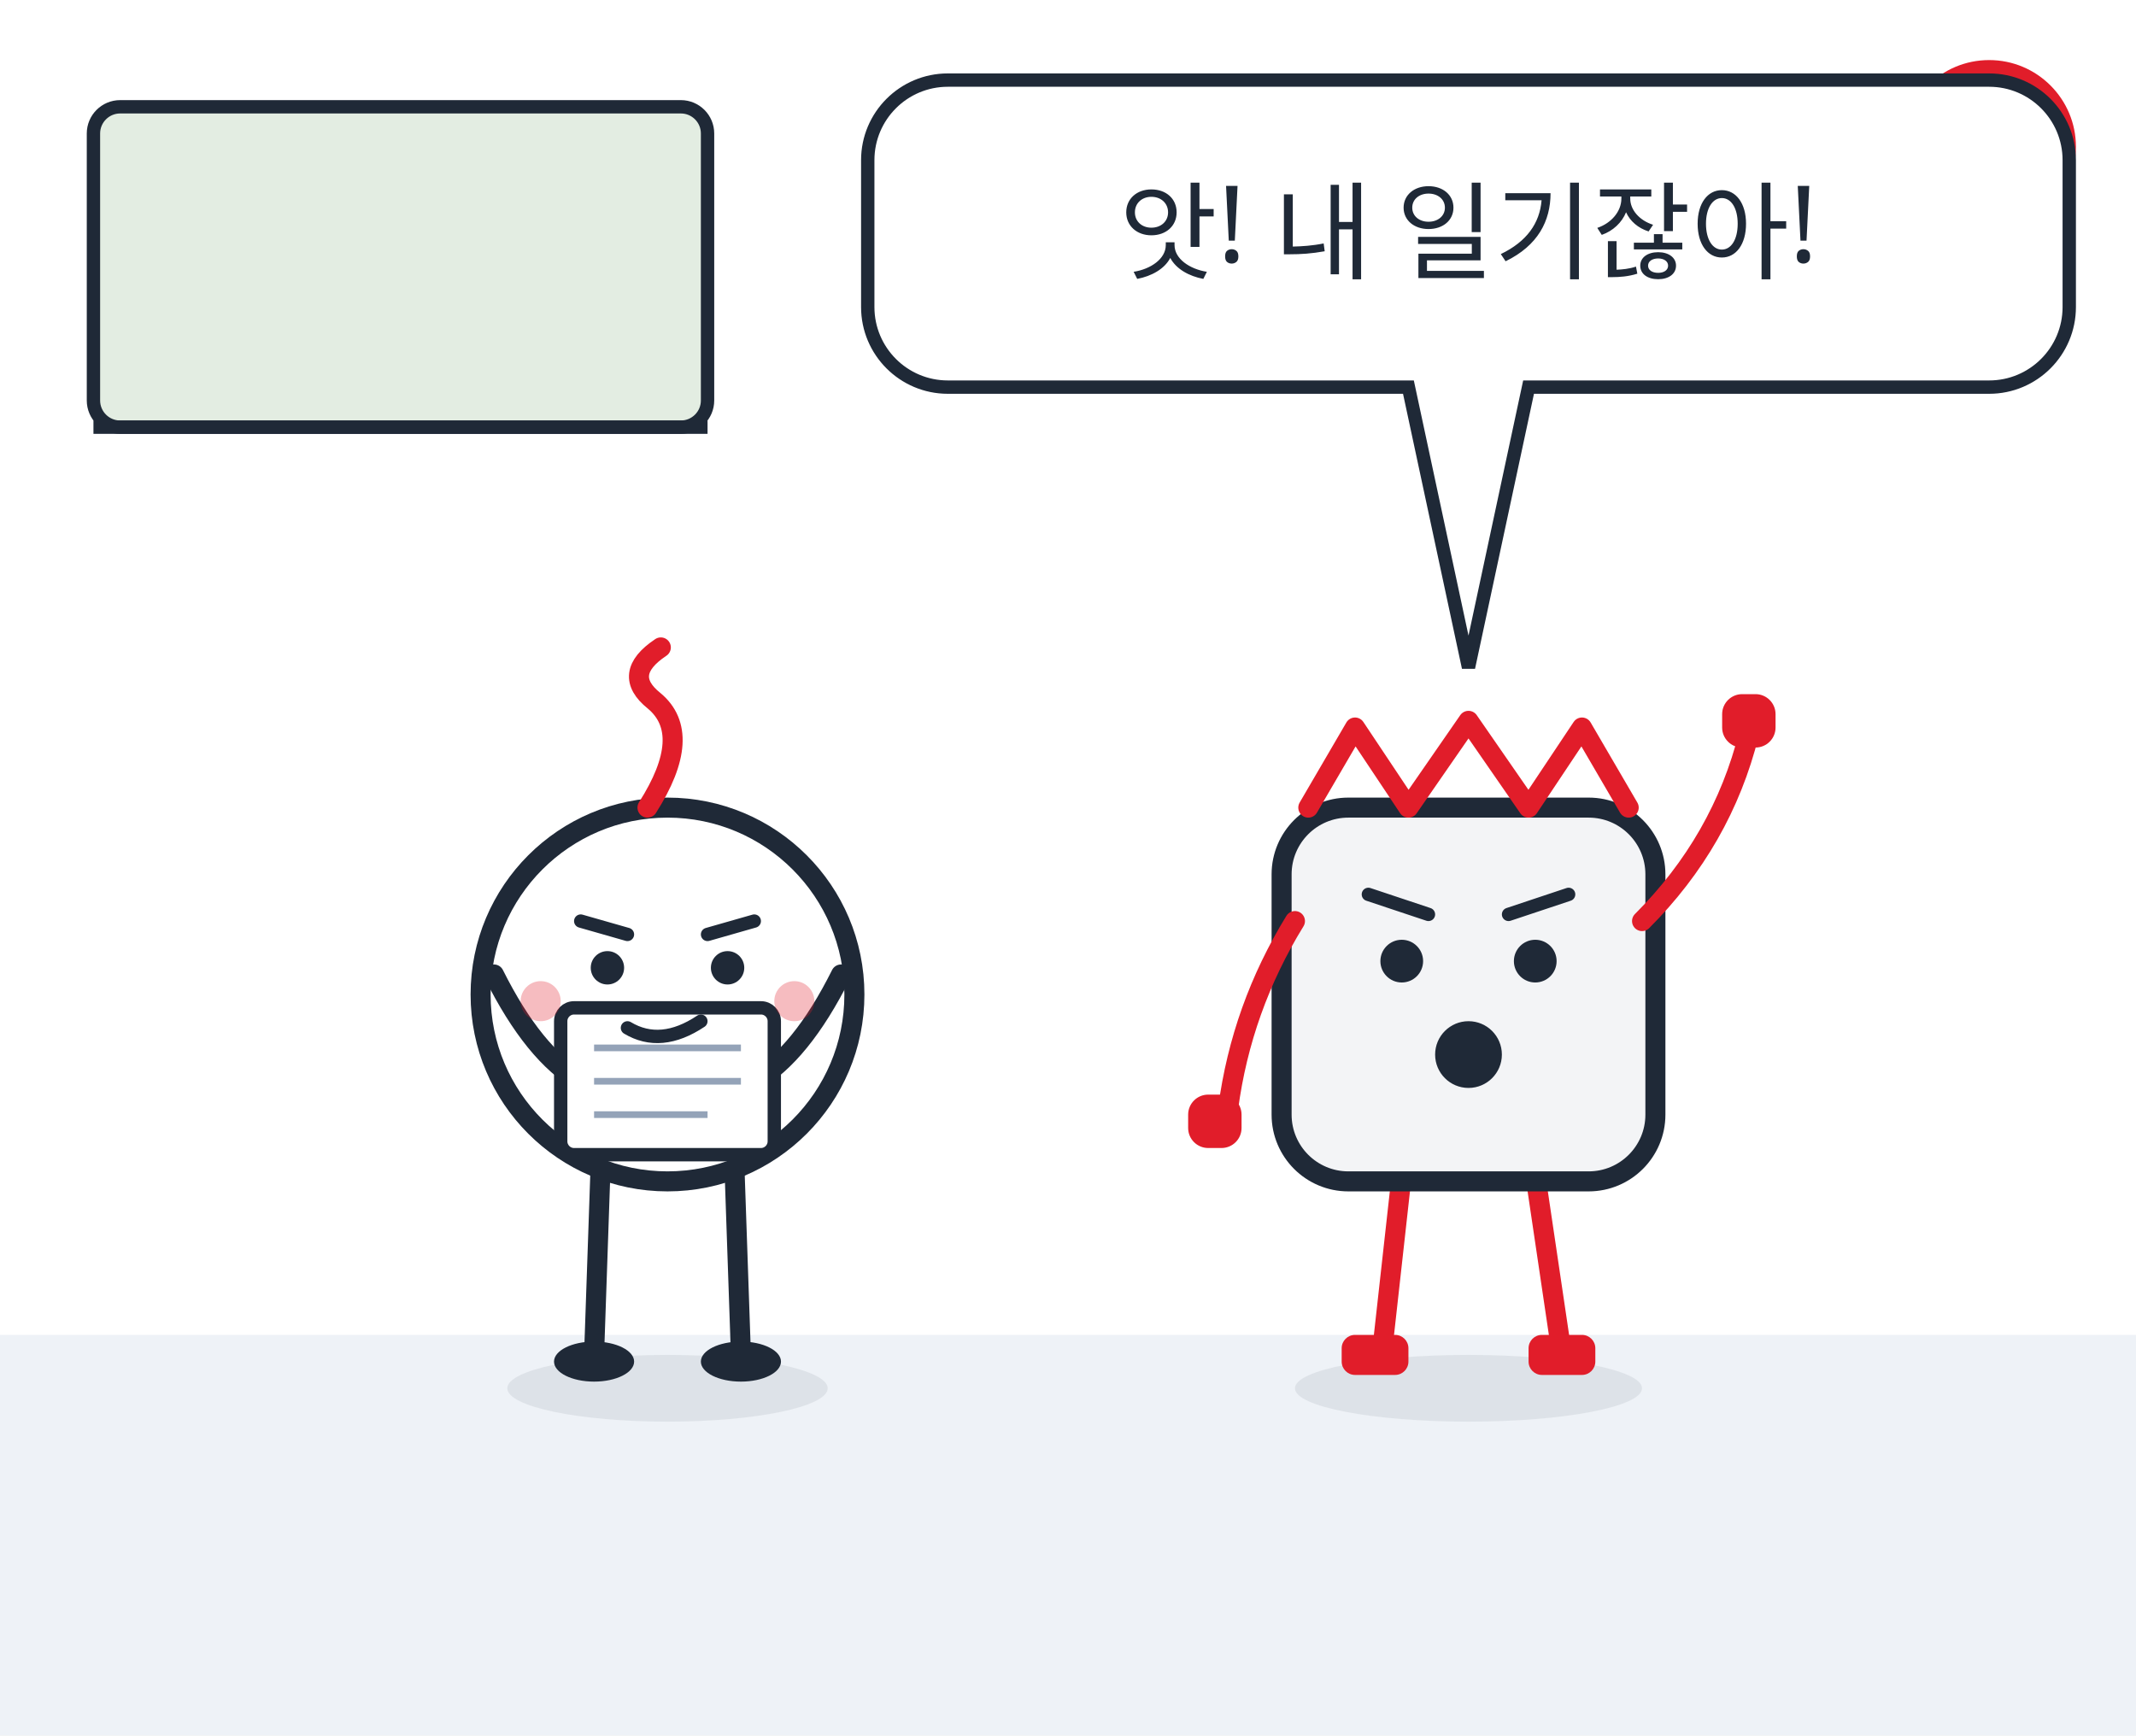
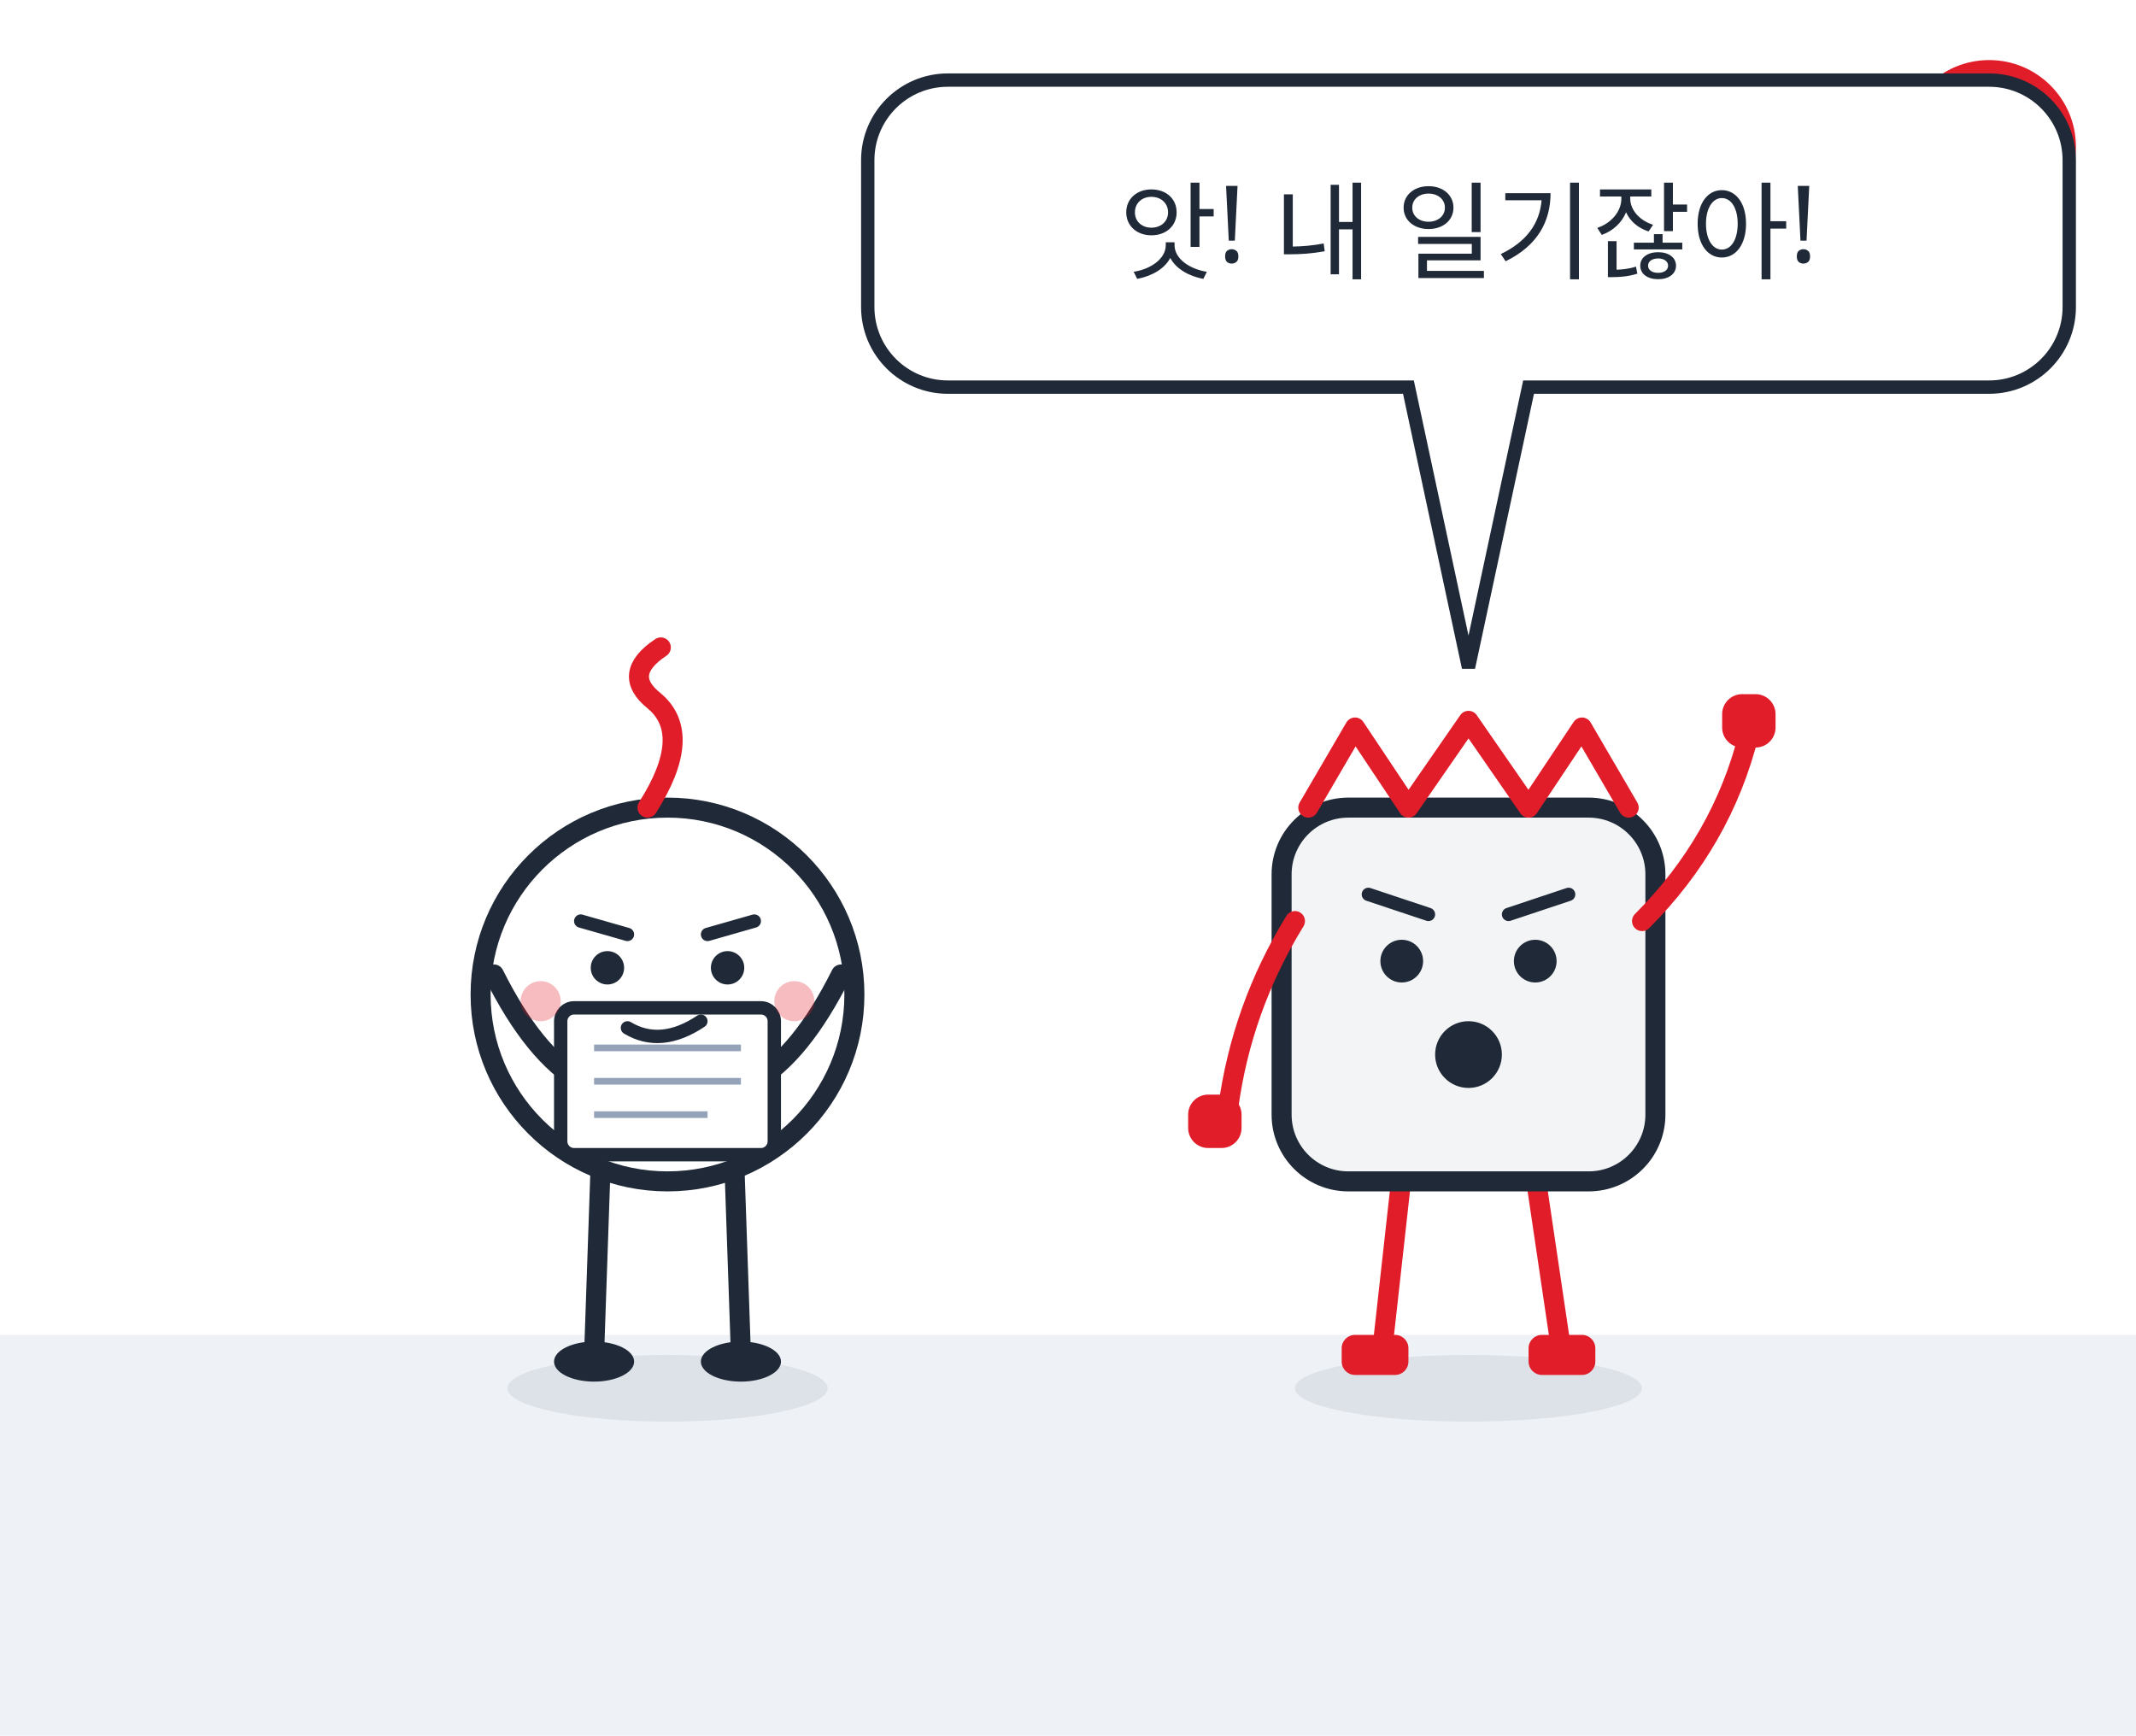
<svg xmlns="http://www.w3.org/2000/svg" viewBox="0 0 320 260" role="img" aria-label="동그라미가 네모의 일기를 몰래 읽다가 네모에게 들키는 장면">
  <rect width="320" height="260" fill="#ffffff" />
  <rect y="200" width="320" height="60" fill="#eef2f7" />
-   <rect x="14" y="16" width="92" height="48" rx="4" fill="#e3ede2" stroke="#1f2937" stroke-width="2" />
-   <line x1="14" y1="64" x2="106" y2="64" stroke="#1f2937" stroke-width="2" />
  <circle cx="298" cy="22" r="13" fill="#e11d2a" />
  <text x="298" y="27" text-anchor="middle" font-family="'Pretendard', sans-serif" font-size="14" font-weight="bold" fill="#ffffff">1</text>
  <g transform="translate(100,206)">
    <ellipse cx="0" cy="2" rx="24" ry="5" fill="#1f2937" opacity="0.08" />
    <line x1="-10" y1="-32" x2="-11" y2="-3" stroke="#1f2937" stroke-width="3" stroke-linecap="round" />
    <line x1="10" y1="-32" x2="11" y2="-3" stroke="#1f2937" stroke-width="3" stroke-linecap="round" />
    <ellipse cx="-11" cy="-2" rx="6" ry="3" fill="#1f2937" />
    <ellipse cx="11" cy="-2" rx="6" ry="3" fill="#1f2937" />
    <circle cx="0" cy="-57" r="28" fill="#ffffff" stroke="#1f2937" stroke-width="3" />
    <path d="M -3,-85 Q 4,-96 -2,-101 Q -7,-105 -1,-109" stroke="#e11d2a" stroke-width="3" stroke-linecap="round" fill="none" />
    <path d="M -26,-60 Q -20,-48 -13,-44" stroke="#1f2937" stroke-width="3" stroke-linecap="round" fill="none" />
    <path d="M 26,-60 Q 20,-48 13,-44" stroke="#1f2937" stroke-width="3" stroke-linecap="round" fill="none" />
    <rect x="-16" y="-55" width="32" height="22" rx="2" fill="#ffffff" stroke="#1f2937" stroke-width="2" />
    <line x1="-11" y1="-49" x2="11" y2="-49" stroke="#94a3b8" stroke-width="1" />
    <line x1="-11" y1="-44" x2="11" y2="-44" stroke="#94a3b8" stroke-width="1" />
    <line x1="-11" y1="-39" x2="6" y2="-39" stroke="#94a3b8" stroke-width="1" />
    <circle cx="-19" cy="-56" r="3" fill="#e11d2a" opacity="0.3" />
    <circle cx="19" cy="-56" r="3" fill="#e11d2a" opacity="0.3" />
    <circle cx="-9" cy="-61" r="2.5" fill="#1f2937" />
    <circle cx="9" cy="-61" r="2.5" fill="#1f2937" />
    <line x1="-13" y1="-68" x2="-6" y2="-66" stroke="#1f2937" stroke-width="2" stroke-linecap="round" />
    <line x1="6" y1="-66" x2="13" y2="-68" stroke="#1f2937" stroke-width="2" stroke-linecap="round" />
    <path d="M -6,-52 Q -1,-49 5,-53" stroke="#1f2937" stroke-width="2" stroke-linecap="round" fill="none" />
  </g>
  <g transform="translate(220,206)">
    <ellipse cx="0" cy="2" rx="26" ry="5" fill="#1f2937" opacity="0.08" />
    <line x1="-10" y1="-30" x2="-13" y2="-3" stroke="#e11d2a" stroke-width="3" stroke-linecap="round" />
    <line x1="10" y1="-30" x2="14" y2="-3" stroke="#e11d2a" stroke-width="3" stroke-linecap="round" />
    <rect x="-19" y="-6" width="10" height="6" rx="2" fill="#e11d2a" />
    <rect x="9" y="-6" width="10" height="6" rx="2" fill="#e11d2a" />
    <rect x="-28" y="-85" width="56" height="56" rx="10" fill="#f3f4f6" stroke="#1f2937" stroke-width="3" />
    <polyline points="-24,-85 -17,-97 -9,-85 0,-98 9,-85 17,-97 24,-85" fill="none" stroke="#e11d2a" stroke-width="3" stroke-linejoin="round" stroke-linecap="round" />
    <path d="M -26,-68 Q -34,-55 -36,-40" stroke="#e11d2a" stroke-width="3" stroke-linecap="round" fill="none" />
    <rect x="-42" y="-42" width="8" height="8" rx="3" fill="#e11d2a" />
    <path d="M 26,-68 Q 38,-80 42,-96" stroke="#e11d2a" stroke-width="3" stroke-linecap="round" fill="none" />
    <rect x="38" y="-102" width="8" height="8" rx="3" fill="#e11d2a" />
    <circle cx="-10" cy="-62" r="3.2" fill="#1f2937" />
    <circle cx="10" cy="-62" r="3.2" fill="#1f2937" />
    <line x1="-15" y1="-72" x2="-6" y2="-69" stroke="#1f2937" stroke-width="2" stroke-linecap="round" />
    <line x1="6" y1="-69" x2="15" y2="-72" stroke="#1f2937" stroke-width="2" stroke-linecap="round" />
    <circle cx="0" cy="-48" r="5" fill="#1f2937" />
  </g>
  <path d="M 142,12 H 298 A12,12 0 0 1 310,24 V 46 A12,12 0 0 1 298,58 H 229 L 220,100 L 211,58 H 142 A12,12 0 0 1 130,46 V 24 A12,12 0 0 1 142,12 Z" fill="#ffffff" stroke="#1f2937" stroke-width="2" />
  <text x="220" y="35" text-anchor="middle" dominant-baseline="middle" font-family="'Pretendard', sans-serif" font-size="16" fill="#1f2937">앗! 내 일기잖아!</text>
</svg>
